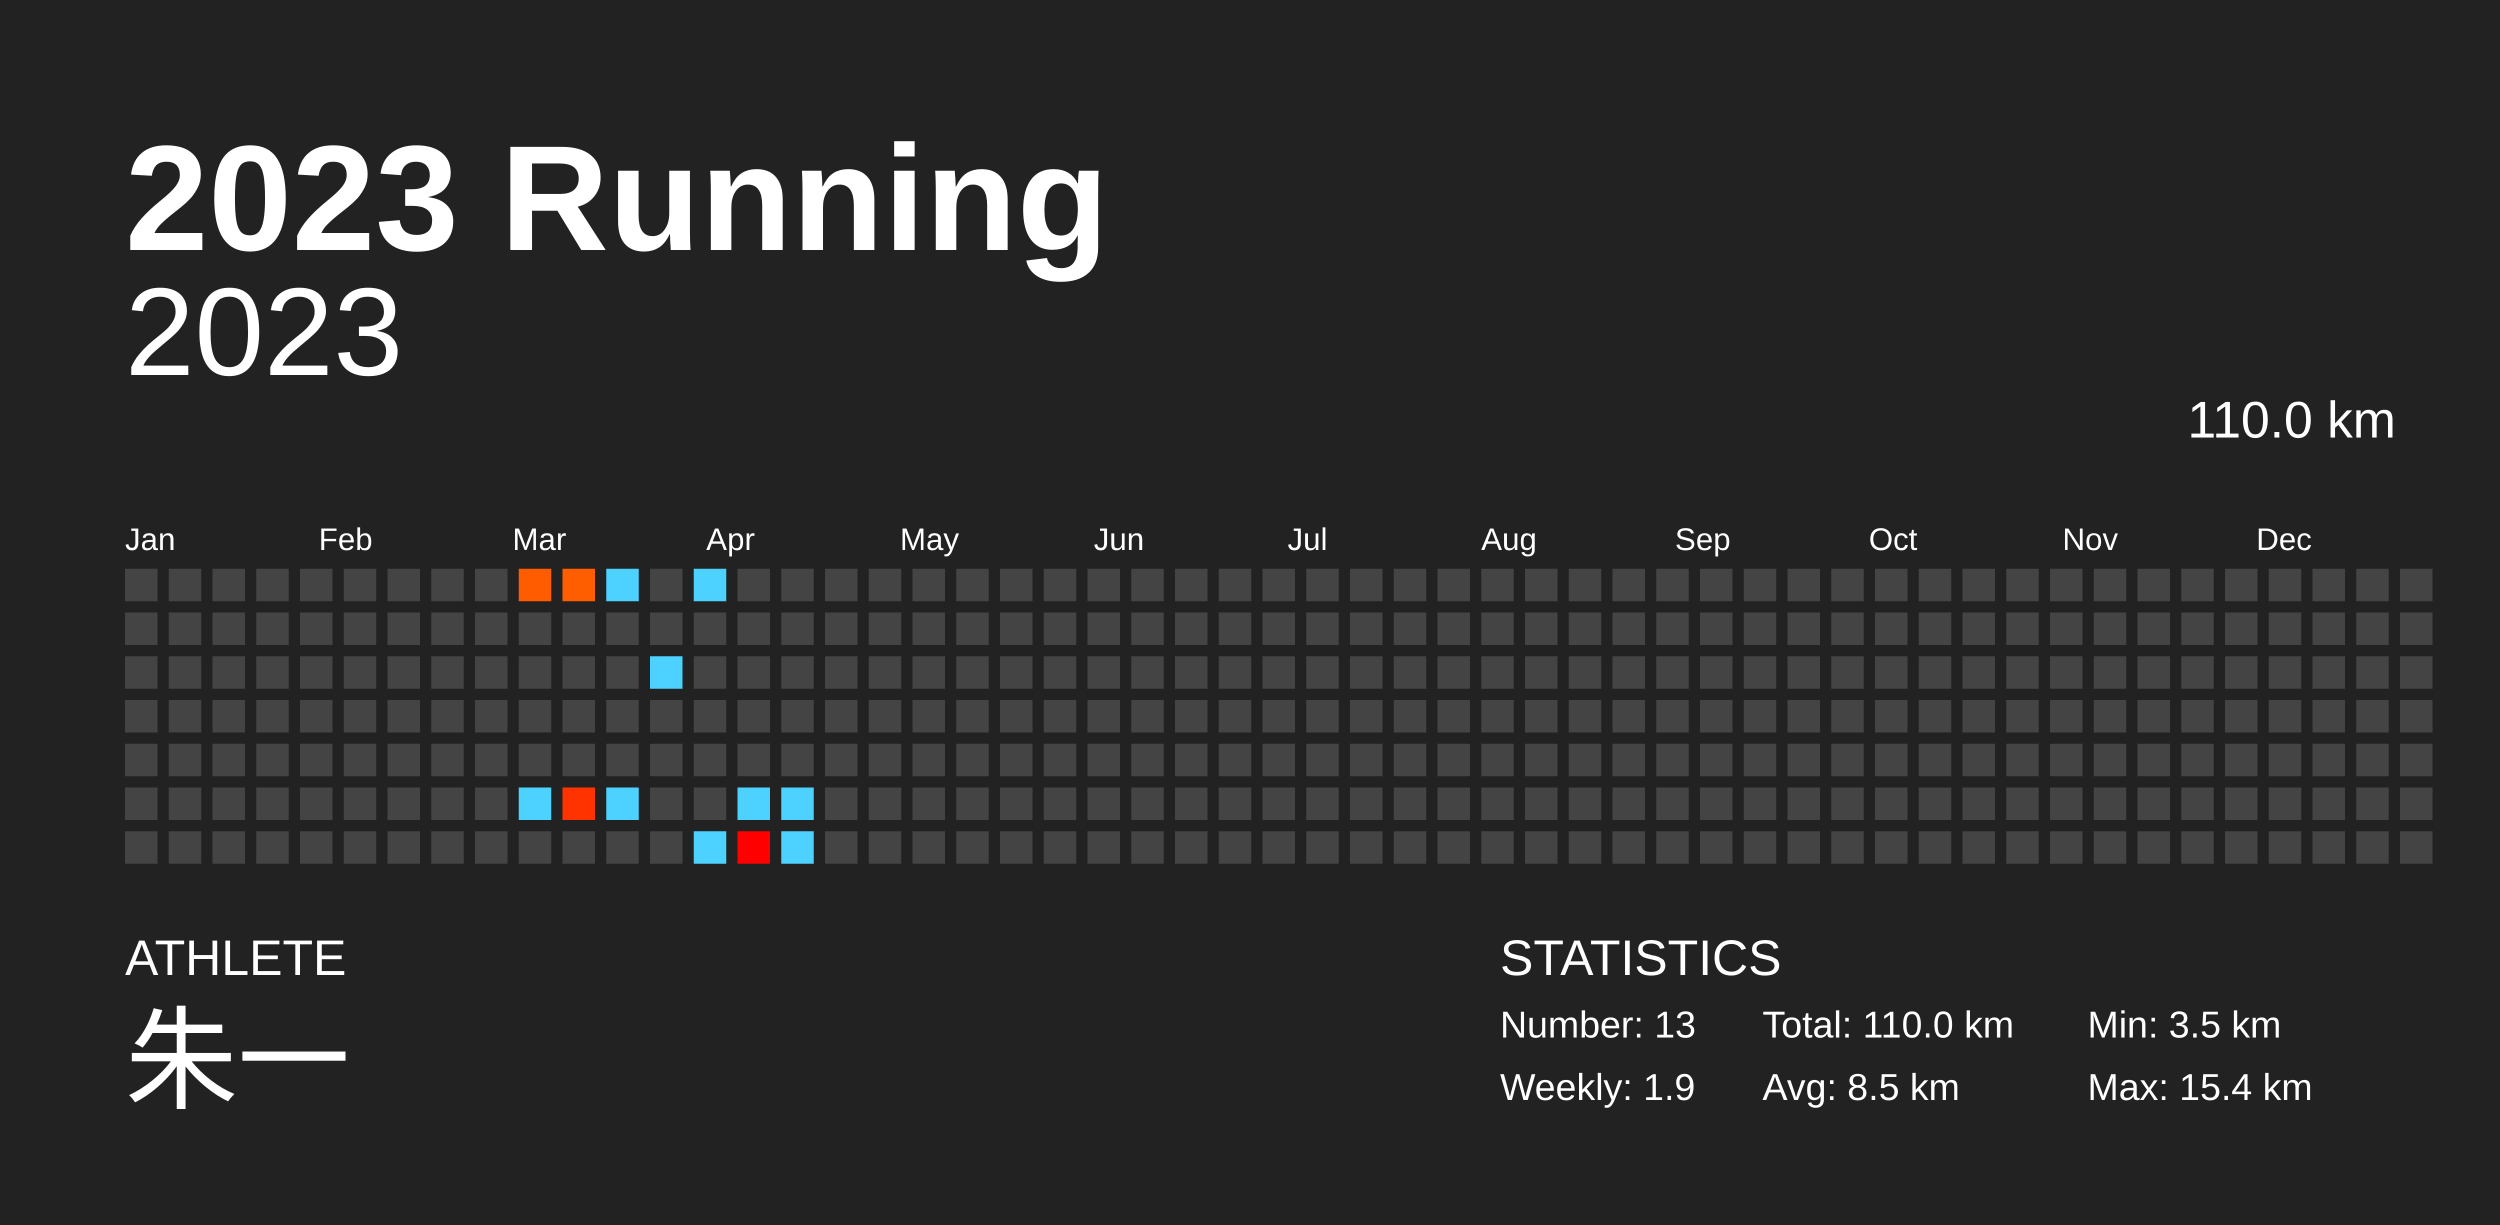
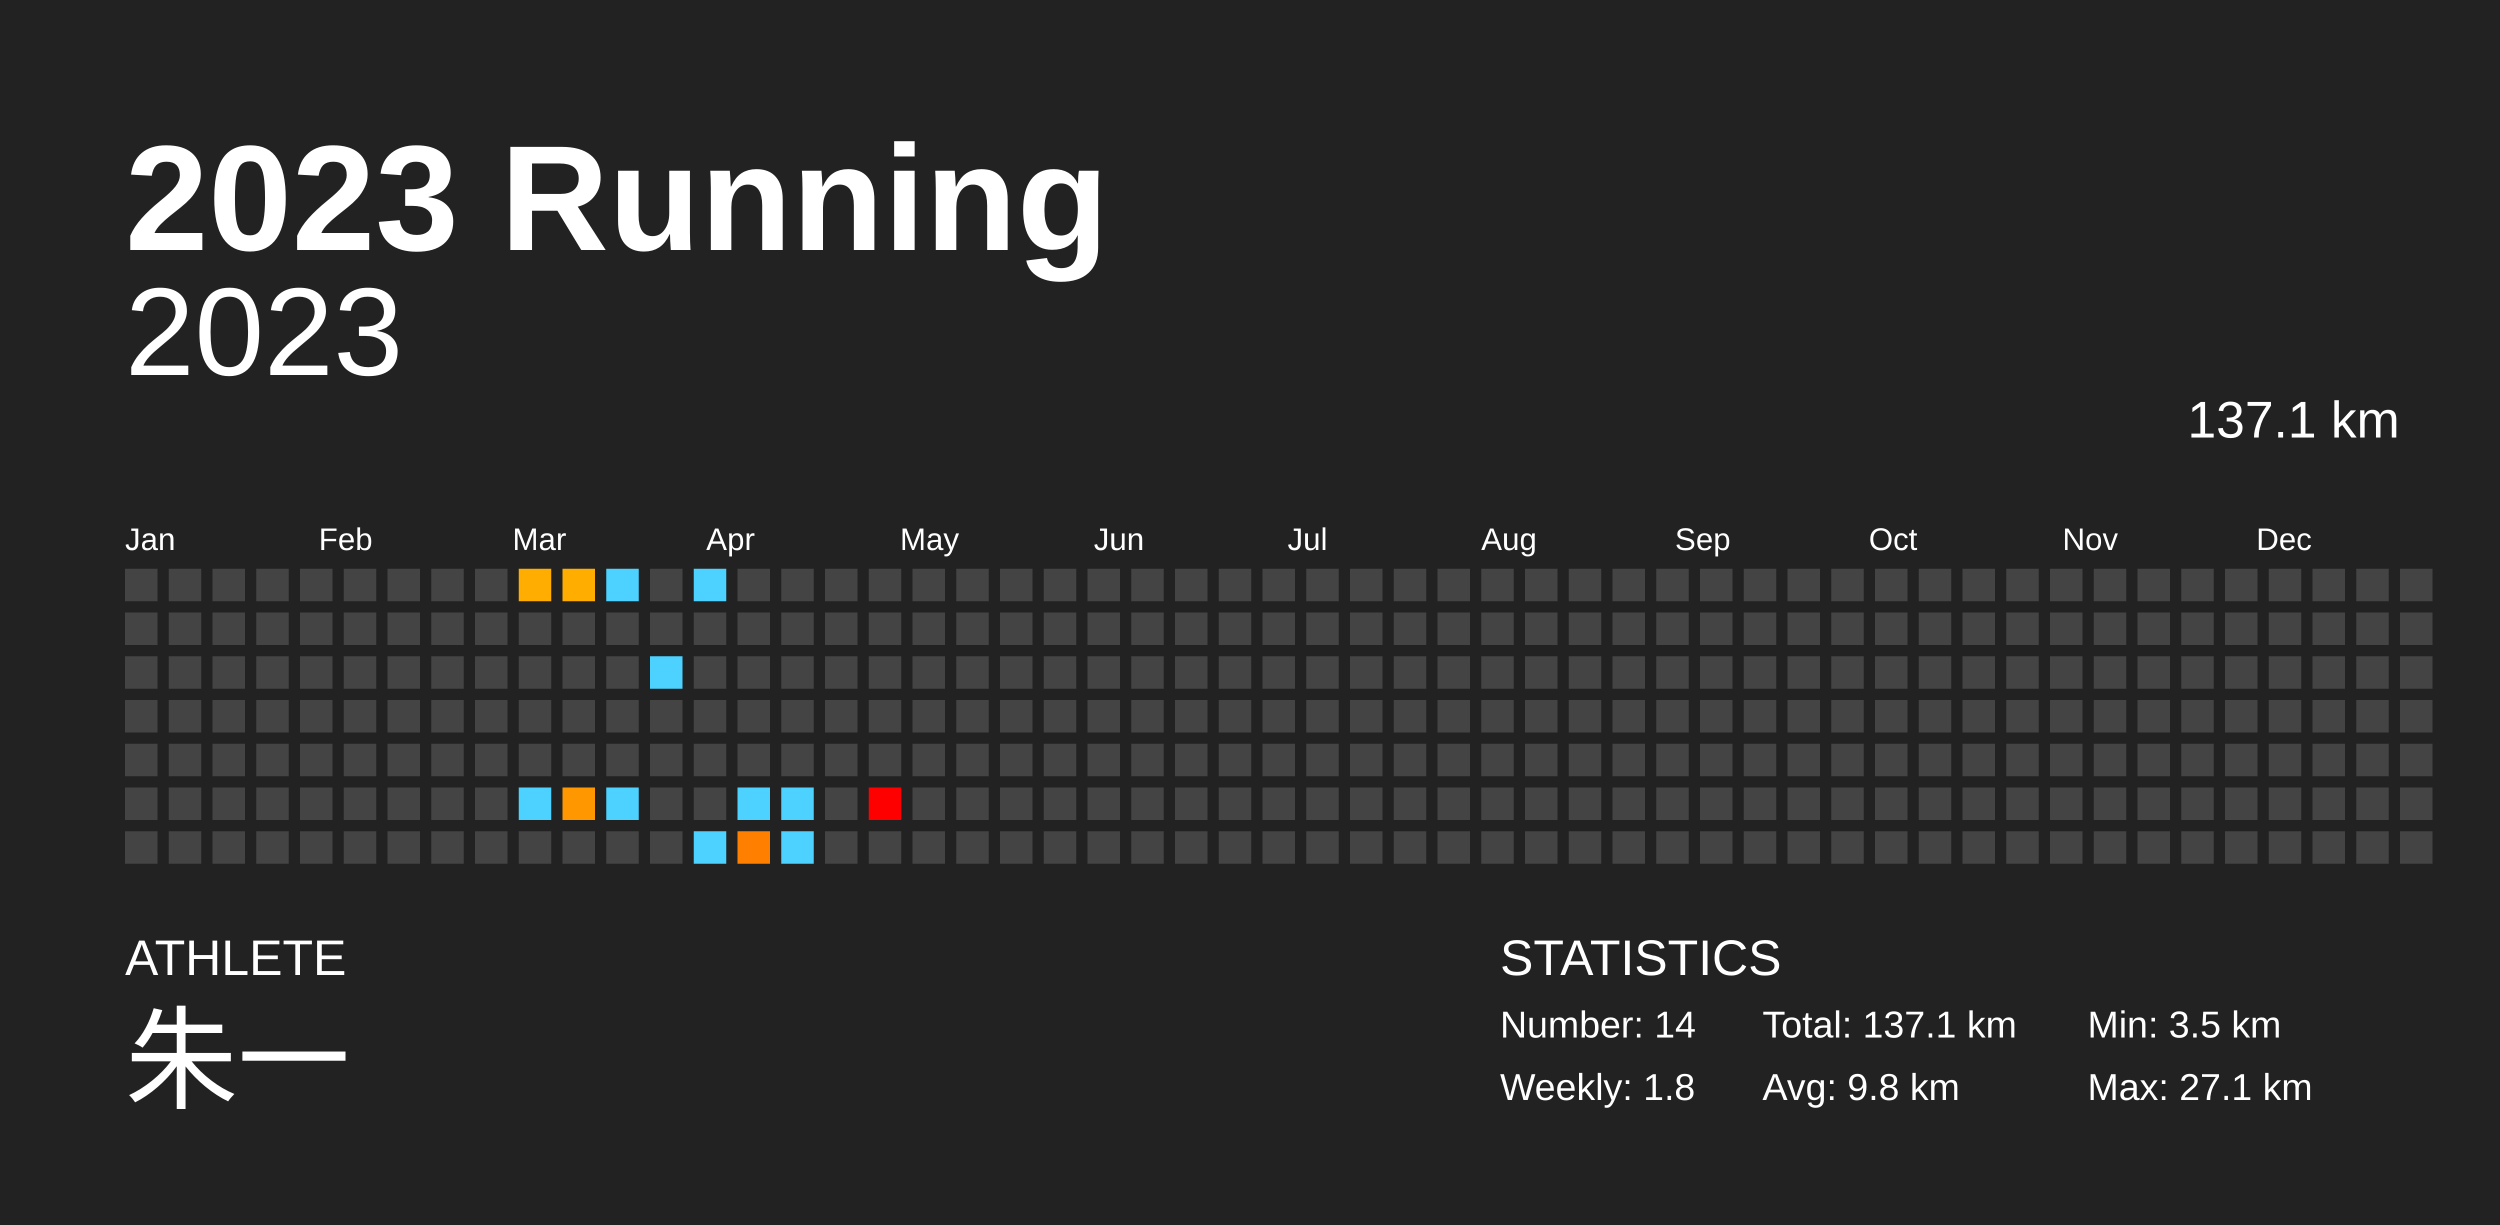
<svg xmlns="http://www.w3.org/2000/svg" baseProfile="full" height="98mm" version="1.1" viewBox="0,0,200,98" width="200mm">
  <defs />
  <rect fill="#222222" height="98" width="200" x="0" y="0" />
  <text fill="#FFFFFF" style="font-size:12px; font-family:Arial; font-weight:bold;" x="10" y="20">2023 Running</text>
  <text fill="#FFFFFF" style="font-size:4px; font-family:Arial" x="10" y="78">ATHLETE</text>
  <text fill="#FFFFFF" style="font-size:9px; font-family:Arial" x="10" y="88">朱一</text>
  <text fill="#FFFFFF" style="font-size:4px; font-family:Arial" x="120" y="78">STATISTICS</text>
-   <text fill="#FFFFFF" style="font-size:3px; font-family:Arial" x="120" y="83">Number: 13</text>
-   <text fill="#FFFFFF" style="font-size:3px; font-family:Arial" x="120" y="88">Weekly: 1.9</text>
-   <text fill="#FFFFFF" style="font-size:3px; font-family:Arial" x="141" y="83">Total: 110.0 km</text>
-   <text fill="#FFFFFF" style="font-size:3px; font-family:Arial" x="141" y="88">Avg: 8.5 km</text>
+   <text fill="#FFFFFF" style="font-size:3px; font-family:Arial" x="120" y="83">Number: 14</text>
+   <text fill="#FFFFFF" style="font-size:3px; font-family:Arial" x="120" y="88">Weekly: 1.8</text>
+   <text fill="#FFFFFF" style="font-size:3px; font-family:Arial" x="141" y="83">Total: 137.1 km</text>
+   <text fill="#FFFFFF" style="font-size:3px; font-family:Arial" x="141" y="88">Avg: 9.8 km</text>
  <text fill="#FFFFFF" style="font-size:3px; font-family:Arial" x="167" y="83">Min: 3.5 km</text>
-   <text fill="#FFFFFF" style="font-size:3px; font-family:Arial" x="167" y="88">Max: 15.4 km</text>
+   <text fill="#FFFFFF" style="font-size:3px; font-family:Arial" x="167" y="88">Max: 27.1 km</text>
  <text alignment-baseline="hanging" fill="#FFFFFF" style="font-size:10.0px; font-family:Arial;" x="10" y="30">2023</text>
-   <text alignment-baseline="hanging" fill="#FFFFFF" style="font-size:4.125px; font-family:Arial;" x="175" y="35">110.0 km</text>
+   <text alignment-baseline="hanging" fill="#FFFFFF" style="font-size:4.125px; font-family:Arial;" x="175" y="35">137.1 km</text>
  <text fill="#FFFFFF" style="font-size:2.5px; font-family:Arial" x="10.0" y="44">Jan</text>
  <text fill="#FFFFFF" style="font-size:2.5px; font-family:Arial" x="25.5" y="44">Feb</text>
  <text fill="#FFFFFF" style="font-size:2.5px; font-family:Arial" x="41.0" y="44">Mar</text>
  <text fill="#FFFFFF" style="font-size:2.5px; font-family:Arial" x="56.5" y="44">Apr</text>
  <text fill="#FFFFFF" style="font-size:2.5px; font-family:Arial" x="72.0" y="44">May</text>
  <text fill="#FFFFFF" style="font-size:2.5px; font-family:Arial" x="87.5" y="44">Jun</text>
  <text fill="#FFFFFF" style="font-size:2.5px; font-family:Arial" x="103.0" y="44">Jul</text>
  <text fill="#FFFFFF" style="font-size:2.5px; font-family:Arial" x="118.5" y="44">Aug</text>
  <text fill="#FFFFFF" style="font-size:2.5px; font-family:Arial" x="134.0" y="44">Sep</text>
  <text fill="#FFFFFF" style="font-size:2.5px; font-family:Arial" x="149.5" y="44">Oct</text>
  <text fill="#FFFFFF" style="font-size:2.5px; font-family:Arial" x="165.0" y="44">Nov</text>
  <text fill="#FFFFFF" style="font-size:2.5px; font-family:Arial" x="180.5" y="44">Dec</text>
  <rect fill="#444444" height="2.6" width="2.6" x="10.0" y="45.5" />
  <rect fill="#444444" height="2.6" width="2.6" x="10.0" y="49.0" />
  <rect fill="#444444" height="2.6" width="2.6" x="10.0" y="52.5" />
  <rect fill="#444444" height="2.6" width="2.6" x="10.0" y="56.0" />
  <rect fill="#444444" height="2.6" width="2.6" x="10.0" y="59.5" />
  <rect fill="#444444" height="2.6" width="2.6" x="10.0" y="63.0" />
  <rect fill="#444444" height="2.6" width="2.6" x="10.0" y="66.5" />
  <rect fill="#444444" height="2.6" width="2.6" x="13.5" y="45.5" />
  <rect fill="#444444" height="2.6" width="2.6" x="13.5" y="49.0" />
  <rect fill="#444444" height="2.6" width="2.6" x="13.5" y="52.5" />
  <rect fill="#444444" height="2.6" width="2.6" x="13.5" y="56.0" />
  <rect fill="#444444" height="2.6" width="2.6" x="13.5" y="59.5" />
  <rect fill="#444444" height="2.6" width="2.6" x="13.5" y="63.0" />
  <rect fill="#444444" height="2.6" width="2.6" x="13.5" y="66.5" />
  <rect fill="#444444" height="2.6" width="2.6" x="17.0" y="45.5" />
  <rect fill="#444444" height="2.6" width="2.6" x="17.0" y="49.0" />
  <rect fill="#444444" height="2.6" width="2.6" x="17.0" y="52.5" />
  <rect fill="#444444" height="2.6" width="2.6" x="17.0" y="56.0" />
  <rect fill="#444444" height="2.6" width="2.6" x="17.0" y="59.5" />
  <rect fill="#444444" height="2.6" width="2.6" x="17.0" y="63.0" />
  <rect fill="#444444" height="2.6" width="2.6" x="17.0" y="66.5" />
  <rect fill="#444444" height="2.6" width="2.6" x="20.5" y="45.5" />
  <rect fill="#444444" height="2.6" width="2.6" x="20.5" y="49.0" />
  <rect fill="#444444" height="2.6" width="2.6" x="20.5" y="52.5" />
  <rect fill="#444444" height="2.6" width="2.6" x="20.5" y="56.0" />
  <rect fill="#444444" height="2.6" width="2.6" x="20.5" y="59.5" />
  <rect fill="#444444" height="2.6" width="2.6" x="20.5" y="63.0" />
  <rect fill="#444444" height="2.6" width="2.6" x="20.5" y="66.5" />
  <rect fill="#444444" height="2.6" width="2.6" x="24.0" y="45.5" />
  <rect fill="#444444" height="2.6" width="2.6" x="24.0" y="49.0" />
  <rect fill="#444444" height="2.6" width="2.6" x="24.0" y="52.5" />
  <rect fill="#444444" height="2.6" width="2.6" x="24.0" y="56.0" />
  <rect fill="#444444" height="2.6" width="2.6" x="24.0" y="59.5" />
  <rect fill="#444444" height="2.6" width="2.6" x="24.0" y="63.0" />
  <rect fill="#444444" height="2.6" width="2.6" x="24.0" y="66.5" />
  <rect fill="#444444" height="2.6" width="2.6" x="27.5" y="45.5" />
  <rect fill="#444444" height="2.6" width="2.6" x="27.5" y="49.0" />
  <rect fill="#444444" height="2.6" width="2.6" x="27.5" y="52.5" />
  <rect fill="#444444" height="2.6" width="2.6" x="27.5" y="56.0" />
  <rect fill="#444444" height="2.6" width="2.6" x="27.5" y="59.5" />
  <rect fill="#444444" height="2.6" width="2.6" x="27.5" y="63.0" />
  <rect fill="#444444" height="2.6" width="2.6" x="27.5" y="66.5" />
  <rect fill="#444444" height="2.6" width="2.6" x="31.0" y="45.5" />
  <rect fill="#444444" height="2.6" width="2.6" x="31.0" y="49.0" />
  <rect fill="#444444" height="2.6" width="2.6" x="31.0" y="52.5" />
  <rect fill="#444444" height="2.6" width="2.6" x="31.0" y="56.0" />
  <rect fill="#444444" height="2.6" width="2.6" x="31.0" y="59.5" />
  <rect fill="#444444" height="2.6" width="2.6" x="31.0" y="63.0" />
  <rect fill="#444444" height="2.6" width="2.6" x="31.0" y="66.5" />
  <rect fill="#444444" height="2.6" width="2.6" x="34.5" y="45.5" />
  <rect fill="#444444" height="2.6" width="2.6" x="34.5" y="49.0" />
  <rect fill="#444444" height="2.6" width="2.6" x="34.5" y="52.5" />
  <rect fill="#444444" height="2.6" width="2.6" x="34.5" y="56.0" />
  <rect fill="#444444" height="2.6" width="2.6" x="34.5" y="59.5" />
  <rect fill="#444444" height="2.6" width="2.6" x="34.5" y="63.0" />
  <rect fill="#444444" height="2.6" width="2.6" x="34.5" y="66.5" />
  <rect fill="#444444" height="2.6" width="2.6" x="38.0" y="45.5" />
  <rect fill="#444444" height="2.6" width="2.6" x="38.0" y="49.0" />
  <rect fill="#444444" height="2.6" width="2.6" x="38.0" y="52.5" />
  <rect fill="#444444" height="2.6" width="2.6" x="38.0" y="56.0" />
  <rect fill="#444444" height="2.6" width="2.6" x="38.0" y="59.5" />
  <rect fill="#444444" height="2.6" width="2.6" x="38.0" y="63.0" />
  <rect fill="#444444" height="2.6" width="2.6" x="38.0" y="66.5" />
-   <rect fill="#ff5c00" height="2.6" width="2.6" x="41.5" y="45.5" />
+   <rect fill="#ffad00" height="2.6" width="2.6" x="41.5" y="45.5" />
  <rect fill="#444444" height="2.6" width="2.6" x="41.5" y="49.0" />
  <rect fill="#444444" height="2.6" width="2.6" x="41.5" y="52.5" />
  <rect fill="#444444" height="2.6" width="2.6" x="41.5" y="56.0" />
  <rect fill="#444444" height="2.6" width="2.6" x="41.5" y="59.5" />
  <rect fill="#4dd2ff" height="2.6" width="2.6" x="41.5" y="63.0" />
  <rect fill="#444444" height="2.6" width="2.6" x="41.5" y="66.5" />
-   <rect fill="#ff5e00" height="2.6" width="2.6" x="45.0" y="45.5" />
+   <rect fill="#ffae00" height="2.6" width="2.6" x="45.0" y="45.5" />
  <rect fill="#444444" height="2.6" width="2.6" x="45.0" y="49.0" />
  <rect fill="#444444" height="2.6" width="2.6" x="45.0" y="52.5" />
  <rect fill="#444444" height="2.6" width="2.6" x="45.0" y="56.0" />
  <rect fill="#444444" height="2.6" width="2.6" x="45.0" y="59.5" />
-   <rect fill="#ff3300" height="2.6" width="2.6" x="45.0" y="63.0" />
+   <rect fill="#ff9800" height="2.6" width="2.6" x="45.0" y="63.0" />
  <rect fill="#444444" height="2.6" width="2.6" x="45.0" y="66.5" />
  <rect fill="#4dd2ff" height="2.6" width="2.6" x="48.5" y="45.5" />
  <rect fill="#444444" height="2.6" width="2.6" x="48.5" y="49.0" />
  <rect fill="#444444" height="2.6" width="2.6" x="48.5" y="52.5" />
  <rect fill="#444444" height="2.6" width="2.6" x="48.5" y="56.0" />
  <rect fill="#444444" height="2.6" width="2.6" x="48.5" y="59.5" />
  <rect fill="#4dd2ff" height="2.6" width="2.6" x="48.5" y="63.0" />
  <rect fill="#444444" height="2.6" width="2.6" x="48.5" y="66.5" />
  <rect fill="#444444" height="2.6" width="2.6" x="52.0" y="45.5" />
  <rect fill="#444444" height="2.6" width="2.6" x="52.0" y="49.0" />
  <rect fill="#4dd2ff" height="2.6" width="2.6" x="52.0" y="52.5" />
  <rect fill="#444444" height="2.6" width="2.6" x="52.0" y="56.0" />
  <rect fill="#444444" height="2.6" width="2.6" x="52.0" y="59.5" />
  <rect fill="#444444" height="2.6" width="2.6" x="52.0" y="63.0" />
  <rect fill="#444444" height="2.6" width="2.6" x="52.0" y="66.5" />
  <rect fill="#4dd2ff" height="2.6" width="2.6" x="55.5" y="45.5" />
  <rect fill="#444444" height="2.6" width="2.6" x="55.5" y="49.0" />
  <rect fill="#444444" height="2.6" width="2.6" x="55.5" y="52.5" />
  <rect fill="#444444" height="2.6" width="2.6" x="55.5" y="56.0" />
  <rect fill="#444444" height="2.6" width="2.6" x="55.5" y="59.5" />
  <rect fill="#444444" height="2.6" width="2.6" x="55.5" y="63.0" />
  <rect fill="#4dd2ff" height="2.6" width="2.6" x="55.5" y="66.5" />
  <rect fill="#444444" height="2.6" width="2.6" x="59.0" y="45.5" />
  <rect fill="#444444" height="2.6" width="2.6" x="59.0" y="49.0" />
  <rect fill="#444444" height="2.6" width="2.6" x="59.0" y="52.5" />
  <rect fill="#444444" height="2.6" width="2.6" x="59.0" y="56.0" />
  <rect fill="#444444" height="2.6" width="2.6" x="59.0" y="59.5" />
  <rect fill="#4dd2ff" height="2.6" width="2.6" x="59.0" y="63.0" />
-   <rect fill="#ff0000" height="2.6" width="2.6" x="59.0" y="66.5" />
+   <rect fill="#ff7f00" height="2.6" width="2.6" x="59.0" y="66.5" />
  <rect fill="#444444" height="2.6" width="2.6" x="62.5" y="45.5" />
  <rect fill="#444444" height="2.6" width="2.6" x="62.5" y="49.0" />
  <rect fill="#444444" height="2.6" width="2.6" x="62.5" y="52.5" />
  <rect fill="#444444" height="2.6" width="2.6" x="62.5" y="56.0" />
  <rect fill="#444444" height="2.6" width="2.6" x="62.5" y="59.5" />
  <rect fill="#4dd2ff" height="2.6" width="2.6" x="62.5" y="63.0" />
  <rect fill="#4dd2ff" height="2.6" width="2.6" x="62.5" y="66.5" />
  <rect fill="#444444" height="2.6" width="2.6" x="66.0" y="45.5" />
  <rect fill="#444444" height="2.6" width="2.6" x="66.0" y="49.0" />
  <rect fill="#444444" height="2.6" width="2.6" x="66.0" y="52.5" />
  <rect fill="#444444" height="2.6" width="2.6" x="66.0" y="56.0" />
  <rect fill="#444444" height="2.6" width="2.6" x="66.0" y="59.5" />
  <rect fill="#444444" height="2.6" width="2.6" x="66.0" y="63.0" />
  <rect fill="#444444" height="2.6" width="2.6" x="66.0" y="66.5" />
  <rect fill="#444444" height="2.6" width="2.6" x="69.5" y="45.5" />
  <rect fill="#444444" height="2.6" width="2.6" x="69.5" y="49.0" />
  <rect fill="#444444" height="2.6" width="2.6" x="69.5" y="52.5" />
  <rect fill="#444444" height="2.6" width="2.6" x="69.5" y="56.0" />
  <rect fill="#444444" height="2.6" width="2.6" x="69.5" y="59.5" />
-   <rect fill="#444444" height="2.6" width="2.6" x="69.5" y="63.0" />
+   <rect fill="red" height="2.6" width="2.6" x="69.5" y="63.0" />
  <rect fill="#444444" height="2.6" width="2.6" x="69.5" y="66.5" />
  <rect fill="#444444" height="2.6" width="2.6" x="73.0" y="45.5" />
  <rect fill="#444444" height="2.6" width="2.6" x="73.0" y="49.0" />
  <rect fill="#444444" height="2.6" width="2.6" x="73.0" y="52.5" />
  <rect fill="#444444" height="2.6" width="2.6" x="73.0" y="56.0" />
  <rect fill="#444444" height="2.6" width="2.6" x="73.0" y="59.5" />
  <rect fill="#444444" height="2.6" width="2.6" x="73.0" y="63.0" />
  <rect fill="#444444" height="2.6" width="2.6" x="73.0" y="66.5" />
  <rect fill="#444444" height="2.6" width="2.6" x="76.5" y="45.5" />
  <rect fill="#444444" height="2.6" width="2.6" x="76.5" y="49.0" />
  <rect fill="#444444" height="2.6" width="2.6" x="76.5" y="52.5" />
  <rect fill="#444444" height="2.6" width="2.6" x="76.5" y="56.0" />
  <rect fill="#444444" height="2.6" width="2.6" x="76.5" y="59.5" />
  <rect fill="#444444" height="2.6" width="2.6" x="76.5" y="63.0" />
  <rect fill="#444444" height="2.6" width="2.6" x="76.5" y="66.5" />
  <rect fill="#444444" height="2.6" width="2.6" x="80.0" y="45.5" />
  <rect fill="#444444" height="2.6" width="2.6" x="80.0" y="49.0" />
  <rect fill="#444444" height="2.6" width="2.6" x="80.0" y="52.5" />
  <rect fill="#444444" height="2.6" width="2.6" x="80.0" y="56.0" />
  <rect fill="#444444" height="2.6" width="2.6" x="80.0" y="59.5" />
  <rect fill="#444444" height="2.6" width="2.6" x="80.0" y="63.0" />
  <rect fill="#444444" height="2.6" width="2.6" x="80.0" y="66.5" />
  <rect fill="#444444" height="2.6" width="2.6" x="83.5" y="45.5" />
  <rect fill="#444444" height="2.6" width="2.6" x="83.5" y="49.0" />
  <rect fill="#444444" height="2.6" width="2.6" x="83.5" y="52.5" />
  <rect fill="#444444" height="2.6" width="2.6" x="83.5" y="56.0" />
  <rect fill="#444444" height="2.6" width="2.6" x="83.5" y="59.5" />
  <rect fill="#444444" height="2.6" width="2.6" x="83.5" y="63.0" />
  <rect fill="#444444" height="2.6" width="2.6" x="83.5" y="66.5" />
  <rect fill="#444444" height="2.6" width="2.6" x="87.0" y="45.5" />
  <rect fill="#444444" height="2.6" width="2.6" x="87.0" y="49.0" />
  <rect fill="#444444" height="2.6" width="2.6" x="87.0" y="52.5" />
  <rect fill="#444444" height="2.6" width="2.6" x="87.0" y="56.0" />
  <rect fill="#444444" height="2.6" width="2.6" x="87.0" y="59.5" />
  <rect fill="#444444" height="2.6" width="2.6" x="87.0" y="63.0" />
  <rect fill="#444444" height="2.6" width="2.6" x="87.0" y="66.5" />
  <rect fill="#444444" height="2.6" width="2.6" x="90.5" y="45.5" />
  <rect fill="#444444" height="2.6" width="2.6" x="90.5" y="49.0" />
  <rect fill="#444444" height="2.6" width="2.6" x="90.5" y="52.5" />
  <rect fill="#444444" height="2.6" width="2.6" x="90.5" y="56.0" />
  <rect fill="#444444" height="2.6" width="2.6" x="90.5" y="59.5" />
  <rect fill="#444444" height="2.6" width="2.6" x="90.5" y="63.0" />
  <rect fill="#444444" height="2.6" width="2.6" x="90.5" y="66.5" />
  <rect fill="#444444" height="2.6" width="2.6" x="94.0" y="45.5" />
  <rect fill="#444444" height="2.6" width="2.6" x="94.0" y="49.0" />
  <rect fill="#444444" height="2.6" width="2.6" x="94.0" y="52.5" />
  <rect fill="#444444" height="2.6" width="2.6" x="94.0" y="56.0" />
  <rect fill="#444444" height="2.6" width="2.6" x="94.0" y="59.5" />
  <rect fill="#444444" height="2.6" width="2.6" x="94.0" y="63.0" />
  <rect fill="#444444" height="2.6" width="2.6" x="94.0" y="66.5" />
  <rect fill="#444444" height="2.6" width="2.6" x="97.5" y="45.5" />
  <rect fill="#444444" height="2.6" width="2.6" x="97.5" y="49.0" />
  <rect fill="#444444" height="2.6" width="2.6" x="97.5" y="52.5" />
  <rect fill="#444444" height="2.6" width="2.6" x="97.5" y="56.0" />
  <rect fill="#444444" height="2.6" width="2.6" x="97.5" y="59.5" />
  <rect fill="#444444" height="2.6" width="2.6" x="97.5" y="63.0" />
  <rect fill="#444444" height="2.6" width="2.6" x="97.5" y="66.5" />
  <rect fill="#444444" height="2.6" width="2.6" x="101.0" y="45.5" />
  <rect fill="#444444" height="2.6" width="2.6" x="101.0" y="49.0" />
  <rect fill="#444444" height="2.6" width="2.6" x="101.0" y="52.5" />
  <rect fill="#444444" height="2.6" width="2.6" x="101.0" y="56.0" />
  <rect fill="#444444" height="2.6" width="2.6" x="101.0" y="59.5" />
  <rect fill="#444444" height="2.6" width="2.6" x="101.0" y="63.0" />
  <rect fill="#444444" height="2.6" width="2.6" x="101.0" y="66.5" />
  <rect fill="#444444" height="2.6" width="2.6" x="104.5" y="45.5" />
  <rect fill="#444444" height="2.6" width="2.6" x="104.5" y="49.0" />
  <rect fill="#444444" height="2.6" width="2.6" x="104.5" y="52.5" />
  <rect fill="#444444" height="2.6" width="2.6" x="104.5" y="56.0" />
  <rect fill="#444444" height="2.6" width="2.6" x="104.5" y="59.5" />
  <rect fill="#444444" height="2.6" width="2.6" x="104.5" y="63.0" />
  <rect fill="#444444" height="2.6" width="2.6" x="104.5" y="66.5" />
  <rect fill="#444444" height="2.6" width="2.6" x="108.0" y="45.5" />
  <rect fill="#444444" height="2.6" width="2.6" x="108.0" y="49.0" />
  <rect fill="#444444" height="2.6" width="2.6" x="108.0" y="52.5" />
  <rect fill="#444444" height="2.6" width="2.6" x="108.0" y="56.0" />
  <rect fill="#444444" height="2.6" width="2.6" x="108.0" y="59.5" />
  <rect fill="#444444" height="2.6" width="2.6" x="108.0" y="63.0" />
  <rect fill="#444444" height="2.6" width="2.6" x="108.0" y="66.5" />
  <rect fill="#444444" height="2.6" width="2.6" x="111.5" y="45.5" />
  <rect fill="#444444" height="2.6" width="2.6" x="111.5" y="49.0" />
  <rect fill="#444444" height="2.6" width="2.6" x="111.5" y="52.5" />
  <rect fill="#444444" height="2.6" width="2.6" x="111.5" y="56.0" />
  <rect fill="#444444" height="2.6" width="2.6" x="111.5" y="59.5" />
  <rect fill="#444444" height="2.6" width="2.6" x="111.5" y="63.0" />
  <rect fill="#444444" height="2.6" width="2.6" x="111.5" y="66.5" />
  <rect fill="#444444" height="2.6" width="2.6" x="115.0" y="45.5" />
  <rect fill="#444444" height="2.6" width="2.6" x="115.0" y="49.0" />
  <rect fill="#444444" height="2.6" width="2.6" x="115.0" y="52.5" />
  <rect fill="#444444" height="2.6" width="2.6" x="115.0" y="56.0" />
  <rect fill="#444444" height="2.6" width="2.6" x="115.0" y="59.5" />
  <rect fill="#444444" height="2.6" width="2.6" x="115.0" y="63.0" />
  <rect fill="#444444" height="2.6" width="2.6" x="115.0" y="66.5" />
  <rect fill="#444444" height="2.6" width="2.6" x="118.5" y="45.5" />
  <rect fill="#444444" height="2.6" width="2.6" x="118.5" y="49.0" />
  <rect fill="#444444" height="2.6" width="2.6" x="118.5" y="52.5" />
  <rect fill="#444444" height="2.6" width="2.6" x="118.5" y="56.0" />
  <rect fill="#444444" height="2.6" width="2.6" x="118.5" y="59.5" />
  <rect fill="#444444" height="2.6" width="2.6" x="118.5" y="63.0" />
  <rect fill="#444444" height="2.6" width="2.6" x="118.5" y="66.5" />
  <rect fill="#444444" height="2.6" width="2.6" x="122.0" y="45.5" />
  <rect fill="#444444" height="2.6" width="2.6" x="122.0" y="49.0" />
  <rect fill="#444444" height="2.6" width="2.6" x="122.0" y="52.5" />
  <rect fill="#444444" height="2.6" width="2.6" x="122.0" y="56.0" />
  <rect fill="#444444" height="2.6" width="2.6" x="122.0" y="59.5" />
  <rect fill="#444444" height="2.6" width="2.6" x="122.0" y="63.0" />
  <rect fill="#444444" height="2.6" width="2.6" x="122.0" y="66.5" />
  <rect fill="#444444" height="2.6" width="2.6" x="125.5" y="45.5" />
  <rect fill="#444444" height="2.6" width="2.6" x="125.5" y="49.0" />
  <rect fill="#444444" height="2.6" width="2.6" x="125.5" y="52.5" />
  <rect fill="#444444" height="2.6" width="2.6" x="125.5" y="56.0" />
  <rect fill="#444444" height="2.6" width="2.6" x="125.5" y="59.5" />
  <rect fill="#444444" height="2.6" width="2.6" x="125.5" y="63.0" />
  <rect fill="#444444" height="2.6" width="2.6" x="125.5" y="66.5" />
  <rect fill="#444444" height="2.6" width="2.6" x="129.0" y="45.5" />
  <rect fill="#444444" height="2.6" width="2.6" x="129.0" y="49.0" />
  <rect fill="#444444" height="2.6" width="2.6" x="129.0" y="52.5" />
  <rect fill="#444444" height="2.6" width="2.6" x="129.0" y="56.0" />
  <rect fill="#444444" height="2.6" width="2.6" x="129.0" y="59.5" />
  <rect fill="#444444" height="2.6" width="2.6" x="129.0" y="63.0" />
  <rect fill="#444444" height="2.6" width="2.6" x="129.0" y="66.5" />
  <rect fill="#444444" height="2.6" width="2.6" x="132.5" y="45.5" />
  <rect fill="#444444" height="2.6" width="2.6" x="132.5" y="49.0" />
  <rect fill="#444444" height="2.6" width="2.6" x="132.5" y="52.5" />
  <rect fill="#444444" height="2.6" width="2.6" x="132.5" y="56.0" />
  <rect fill="#444444" height="2.6" width="2.6" x="132.5" y="59.5" />
  <rect fill="#444444" height="2.6" width="2.6" x="132.5" y="63.0" />
  <rect fill="#444444" height="2.6" width="2.6" x="132.5" y="66.5" />
  <rect fill="#444444" height="2.6" width="2.6" x="136.0" y="45.5" />
  <rect fill="#444444" height="2.6" width="2.6" x="136.0" y="49.0" />
  <rect fill="#444444" height="2.6" width="2.6" x="136.0" y="52.5" />
  <rect fill="#444444" height="2.6" width="2.6" x="136.0" y="56.0" />
  <rect fill="#444444" height="2.6" width="2.6" x="136.0" y="59.5" />
  <rect fill="#444444" height="2.6" width="2.6" x="136.0" y="63.0" />
  <rect fill="#444444" height="2.6" width="2.6" x="136.0" y="66.5" />
  <rect fill="#444444" height="2.6" width="2.6" x="139.5" y="45.5" />
  <rect fill="#444444" height="2.6" width="2.6" x="139.5" y="49.0" />
  <rect fill="#444444" height="2.6" width="2.6" x="139.5" y="52.5" />
  <rect fill="#444444" height="2.6" width="2.6" x="139.5" y="56.0" />
  <rect fill="#444444" height="2.6" width="2.6" x="139.5" y="59.5" />
  <rect fill="#444444" height="2.6" width="2.6" x="139.5" y="63.0" />
  <rect fill="#444444" height="2.6" width="2.6" x="139.5" y="66.5" />
  <rect fill="#444444" height="2.6" width="2.6" x="143.0" y="45.5" />
  <rect fill="#444444" height="2.6" width="2.6" x="143.0" y="49.0" />
  <rect fill="#444444" height="2.6" width="2.6" x="143.0" y="52.5" />
  <rect fill="#444444" height="2.6" width="2.6" x="143.0" y="56.0" />
  <rect fill="#444444" height="2.6" width="2.6" x="143.0" y="59.5" />
  <rect fill="#444444" height="2.6" width="2.6" x="143.0" y="63.0" />
  <rect fill="#444444" height="2.6" width="2.6" x="143.0" y="66.5" />
  <rect fill="#444444" height="2.6" width="2.6" x="146.5" y="45.5" />
  <rect fill="#444444" height="2.6" width="2.6" x="146.5" y="49.0" />
  <rect fill="#444444" height="2.6" width="2.6" x="146.5" y="52.5" />
  <rect fill="#444444" height="2.6" width="2.6" x="146.5" y="56.0" />
  <rect fill="#444444" height="2.6" width="2.6" x="146.5" y="59.5" />
  <rect fill="#444444" height="2.6" width="2.6" x="146.5" y="63.0" />
  <rect fill="#444444" height="2.6" width="2.6" x="146.5" y="66.5" />
  <rect fill="#444444" height="2.6" width="2.6" x="150.0" y="45.5" />
  <rect fill="#444444" height="2.6" width="2.6" x="150.0" y="49.0" />
  <rect fill="#444444" height="2.6" width="2.6" x="150.0" y="52.5" />
  <rect fill="#444444" height="2.6" width="2.6" x="150.0" y="56.0" />
  <rect fill="#444444" height="2.6" width="2.6" x="150.0" y="59.5" />
  <rect fill="#444444" height="2.6" width="2.6" x="150.0" y="63.0" />
  <rect fill="#444444" height="2.6" width="2.6" x="150.0" y="66.5" />
  <rect fill="#444444" height="2.6" width="2.6" x="153.5" y="45.5" />
  <rect fill="#444444" height="2.6" width="2.6" x="153.5" y="49.0" />
  <rect fill="#444444" height="2.6" width="2.6" x="153.5" y="52.5" />
  <rect fill="#444444" height="2.6" width="2.6" x="153.5" y="56.0" />
  <rect fill="#444444" height="2.6" width="2.6" x="153.5" y="59.5" />
  <rect fill="#444444" height="2.6" width="2.6" x="153.5" y="63.0" />
  <rect fill="#444444" height="2.6" width="2.6" x="153.5" y="66.5" />
  <rect fill="#444444" height="2.6" width="2.6" x="157.0" y="45.5" />
  <rect fill="#444444" height="2.6" width="2.6" x="157.0" y="49.0" />
  <rect fill="#444444" height="2.6" width="2.6" x="157.0" y="52.5" />
  <rect fill="#444444" height="2.6" width="2.6" x="157.0" y="56.0" />
  <rect fill="#444444" height="2.6" width="2.6" x="157.0" y="59.5" />
  <rect fill="#444444" height="2.6" width="2.6" x="157.0" y="63.0" />
  <rect fill="#444444" height="2.6" width="2.6" x="157.0" y="66.5" />
  <rect fill="#444444" height="2.6" width="2.6" x="160.5" y="45.5" />
  <rect fill="#444444" height="2.6" width="2.6" x="160.5" y="49.0" />
  <rect fill="#444444" height="2.6" width="2.6" x="160.5" y="52.5" />
  <rect fill="#444444" height="2.6" width="2.6" x="160.5" y="56.0" />
  <rect fill="#444444" height="2.6" width="2.6" x="160.5" y="59.5" />
  <rect fill="#444444" height="2.6" width="2.6" x="160.5" y="63.0" />
  <rect fill="#444444" height="2.6" width="2.6" x="160.5" y="66.5" />
  <rect fill="#444444" height="2.6" width="2.6" x="164.0" y="45.5" />
  <rect fill="#444444" height="2.6" width="2.6" x="164.0" y="49.0" />
  <rect fill="#444444" height="2.6" width="2.6" x="164.0" y="52.5" />
  <rect fill="#444444" height="2.6" width="2.6" x="164.0" y="56.0" />
  <rect fill="#444444" height="2.6" width="2.6" x="164.0" y="59.5" />
  <rect fill="#444444" height="2.6" width="2.6" x="164.0" y="63.0" />
  <rect fill="#444444" height="2.6" width="2.6" x="164.0" y="66.5" />
  <rect fill="#444444" height="2.6" width="2.6" x="167.5" y="45.5" />
  <rect fill="#444444" height="2.6" width="2.6" x="167.5" y="49.0" />
  <rect fill="#444444" height="2.6" width="2.6" x="167.5" y="52.5" />
  <rect fill="#444444" height="2.6" width="2.6" x="167.5" y="56.0" />
  <rect fill="#444444" height="2.6" width="2.6" x="167.5" y="59.5" />
  <rect fill="#444444" height="2.6" width="2.6" x="167.5" y="63.0" />
  <rect fill="#444444" height="2.6" width="2.6" x="167.5" y="66.5" />
  <rect fill="#444444" height="2.6" width="2.6" x="171.0" y="45.5" />
  <rect fill="#444444" height="2.6" width="2.6" x="171.0" y="49.0" />
  <rect fill="#444444" height="2.6" width="2.6" x="171.0" y="52.5" />
  <rect fill="#444444" height="2.6" width="2.6" x="171.0" y="56.0" />
  <rect fill="#444444" height="2.6" width="2.6" x="171.0" y="59.5" />
  <rect fill="#444444" height="2.6" width="2.6" x="171.0" y="63.0" />
  <rect fill="#444444" height="2.6" width="2.6" x="171.0" y="66.5" />
  <rect fill="#444444" height="2.6" width="2.6" x="174.5" y="45.5" />
  <rect fill="#444444" height="2.6" width="2.6" x="174.5" y="49.0" />
  <rect fill="#444444" height="2.6" width="2.6" x="174.5" y="52.5" />
  <rect fill="#444444" height="2.6" width="2.6" x="174.5" y="56.0" />
  <rect fill="#444444" height="2.6" width="2.6" x="174.5" y="59.5" />
  <rect fill="#444444" height="2.6" width="2.6" x="174.5" y="63.0" />
  <rect fill="#444444" height="2.6" width="2.6" x="174.5" y="66.5" />
  <rect fill="#444444" height="2.6" width="2.6" x="178.0" y="45.5" />
  <rect fill="#444444" height="2.6" width="2.6" x="178.0" y="49.0" />
  <rect fill="#444444" height="2.6" width="2.6" x="178.0" y="52.5" />
  <rect fill="#444444" height="2.6" width="2.6" x="178.0" y="56.0" />
  <rect fill="#444444" height="2.6" width="2.6" x="178.0" y="59.5" />
  <rect fill="#444444" height="2.6" width="2.6" x="178.0" y="63.0" />
  <rect fill="#444444" height="2.6" width="2.6" x="178.0" y="66.5" />
  <rect fill="#444444" height="2.6" width="2.6" x="181.5" y="45.5" />
  <rect fill="#444444" height="2.6" width="2.6" x="181.5" y="49.0" />
  <rect fill="#444444" height="2.6" width="2.6" x="181.5" y="52.5" />
  <rect fill="#444444" height="2.6" width="2.6" x="181.5" y="56.0" />
  <rect fill="#444444" height="2.6" width="2.6" x="181.5" y="59.5" />
  <rect fill="#444444" height="2.6" width="2.6" x="181.5" y="63.0" />
  <rect fill="#444444" height="2.6" width="2.6" x="181.5" y="66.5" />
  <rect fill="#444444" height="2.6" width="2.6" x="185.0" y="45.5" />
  <rect fill="#444444" height="2.6" width="2.6" x="185.0" y="49.0" />
  <rect fill="#444444" height="2.6" width="2.6" x="185.0" y="52.5" />
  <rect fill="#444444" height="2.6" width="2.6" x="185.0" y="56.0" />
  <rect fill="#444444" height="2.6" width="2.6" x="185.0" y="59.5" />
  <rect fill="#444444" height="2.6" width="2.6" x="185.0" y="63.0" />
  <rect fill="#444444" height="2.6" width="2.6" x="185.0" y="66.5" />
  <rect fill="#444444" height="2.6" width="2.6" x="188.5" y="45.5" />
  <rect fill="#444444" height="2.6" width="2.6" x="188.5" y="49.0" />
  <rect fill="#444444" height="2.6" width="2.6" x="188.5" y="52.5" />
  <rect fill="#444444" height="2.6" width="2.6" x="188.5" y="56.0" />
  <rect fill="#444444" height="2.6" width="2.6" x="188.5" y="59.5" />
  <rect fill="#444444" height="2.6" width="2.6" x="188.5" y="63.0" />
  <rect fill="#444444" height="2.6" width="2.6" x="188.5" y="66.5" />
  <rect fill="#444444" height="2.6" width="2.6" x="192.0" y="45.5" />
  <rect fill="#444444" height="2.6" width="2.6" x="192.0" y="49.0" />
  <rect fill="#444444" height="2.6" width="2.6" x="192.0" y="52.5" />
  <rect fill="#444444" height="2.6" width="2.6" x="192.0" y="56.0" />
  <rect fill="#444444" height="2.6" width="2.6" x="192.0" y="59.5" />
  <rect fill="#444444" height="2.6" width="2.6" x="192.0" y="63.0" />
  <rect fill="#444444" height="2.6" width="2.6" x="192.0" y="66.5" />
</svg>
